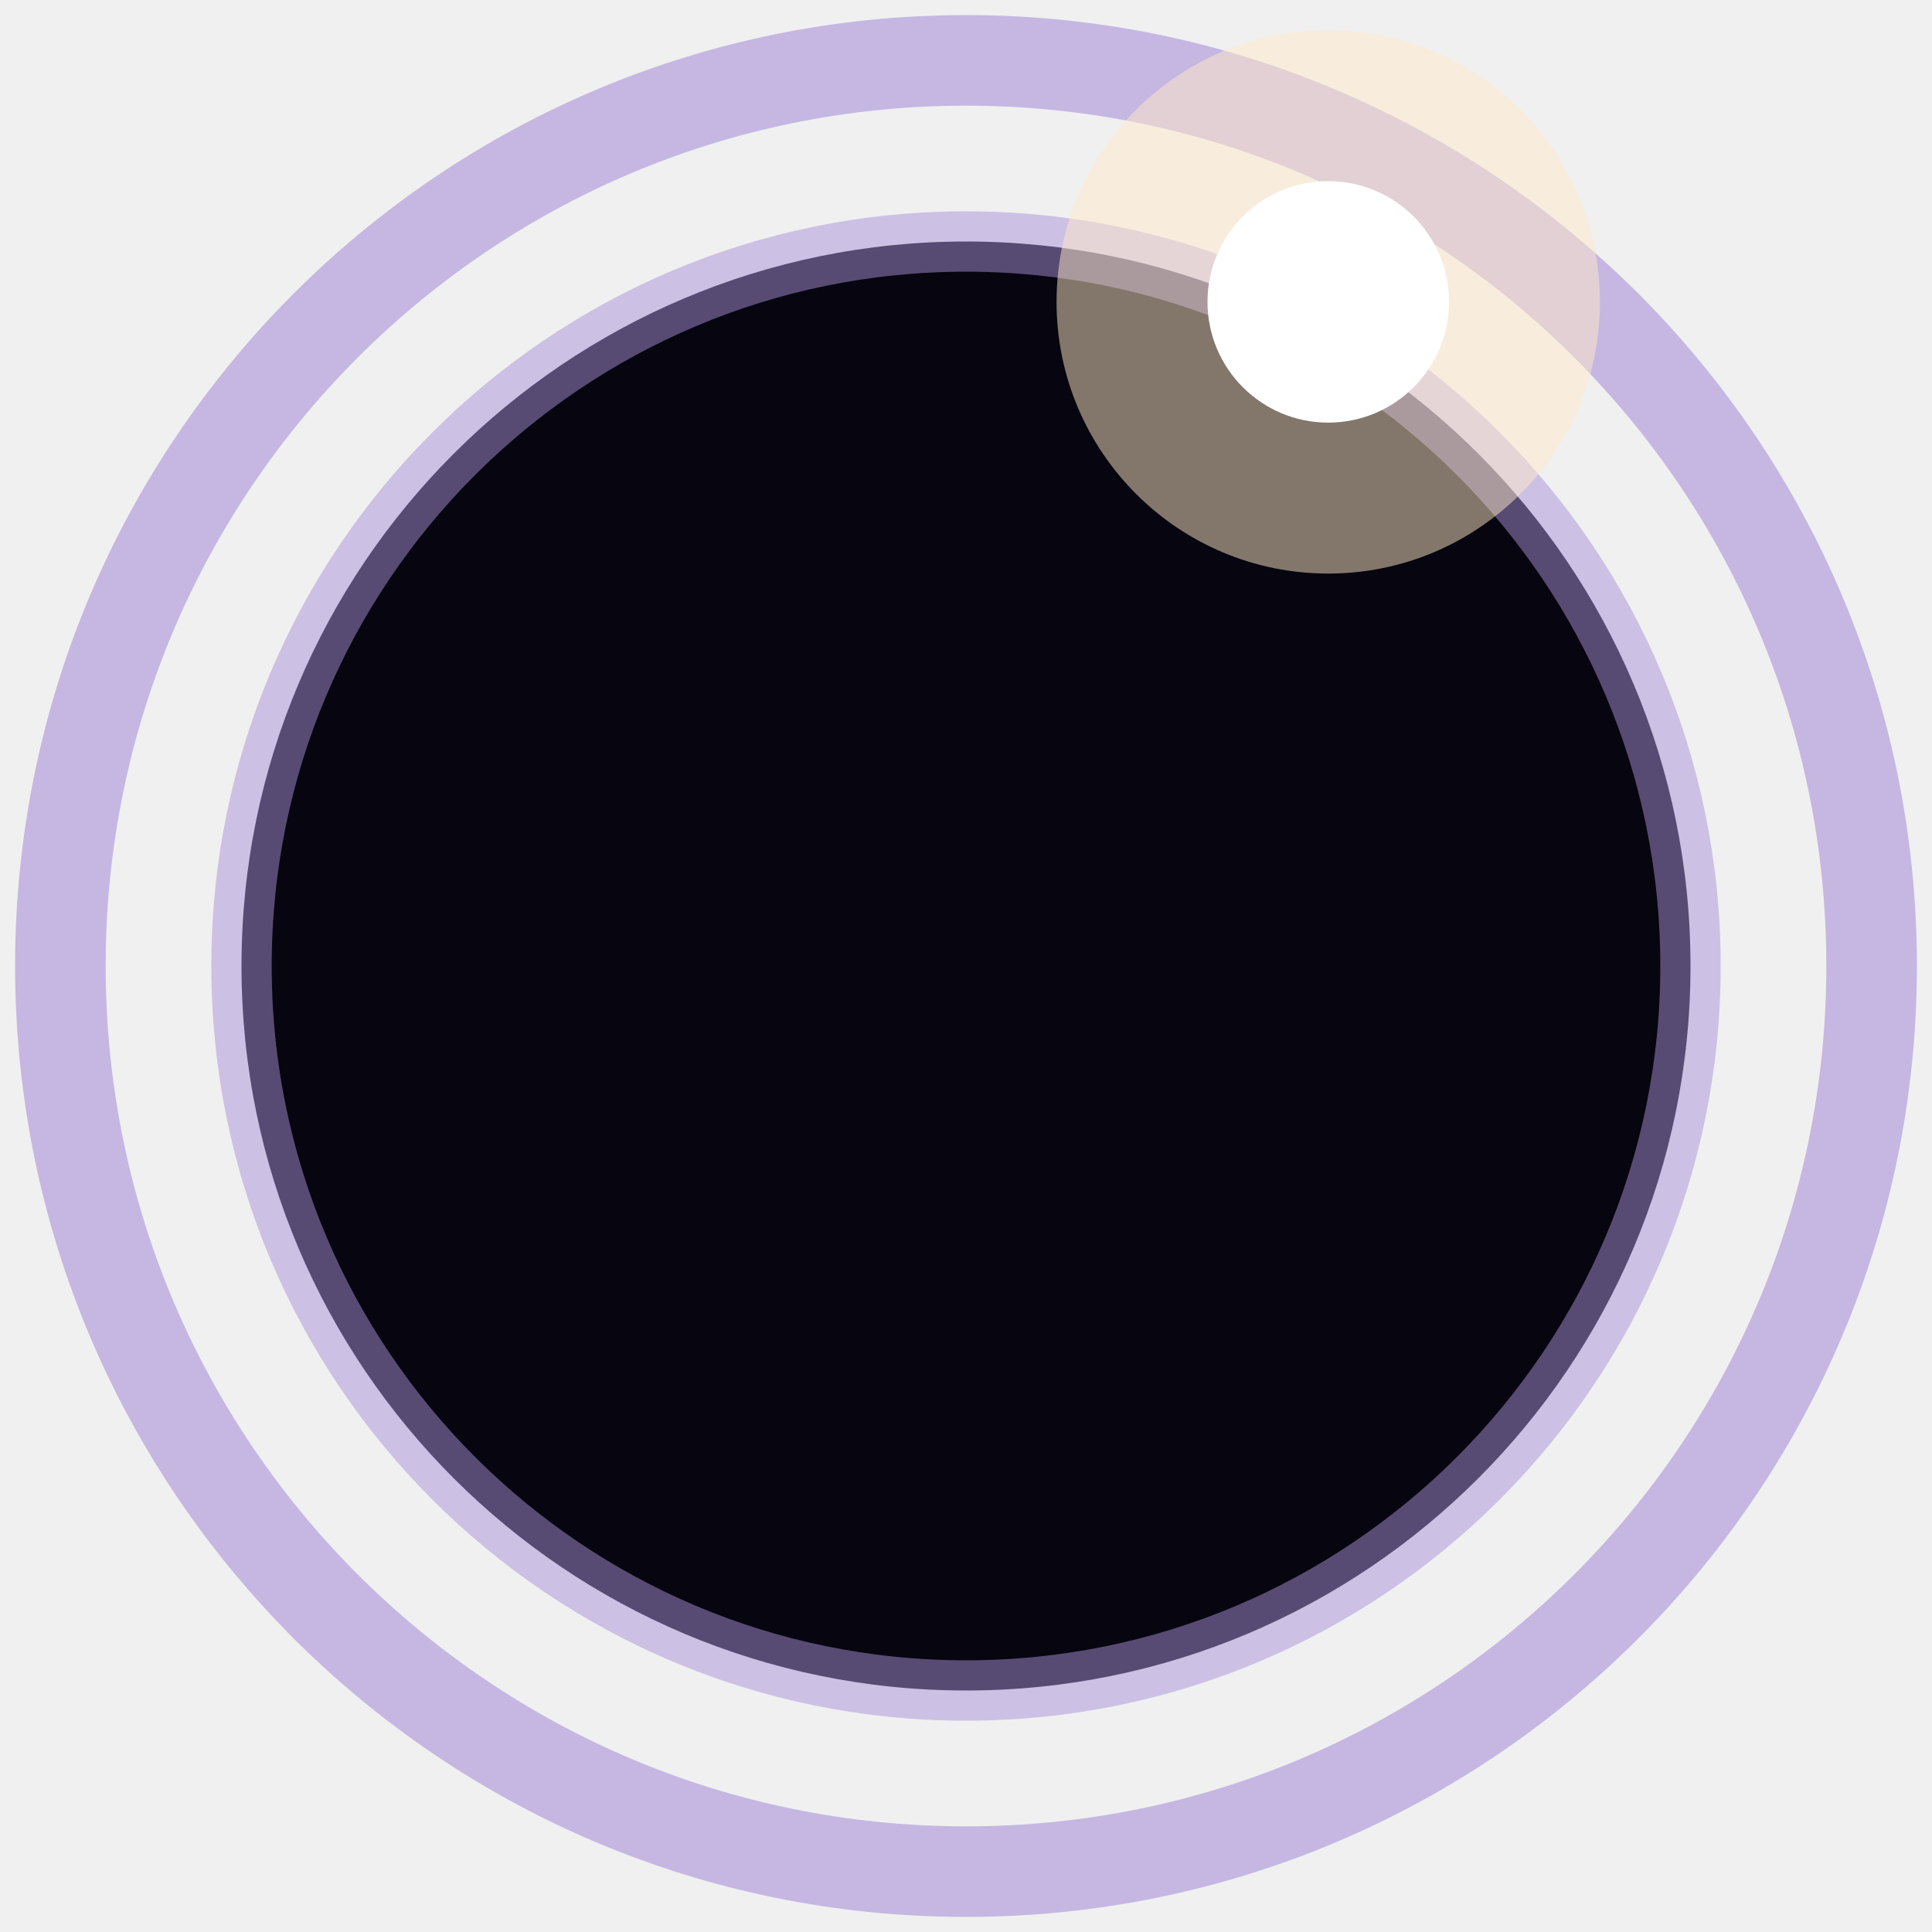
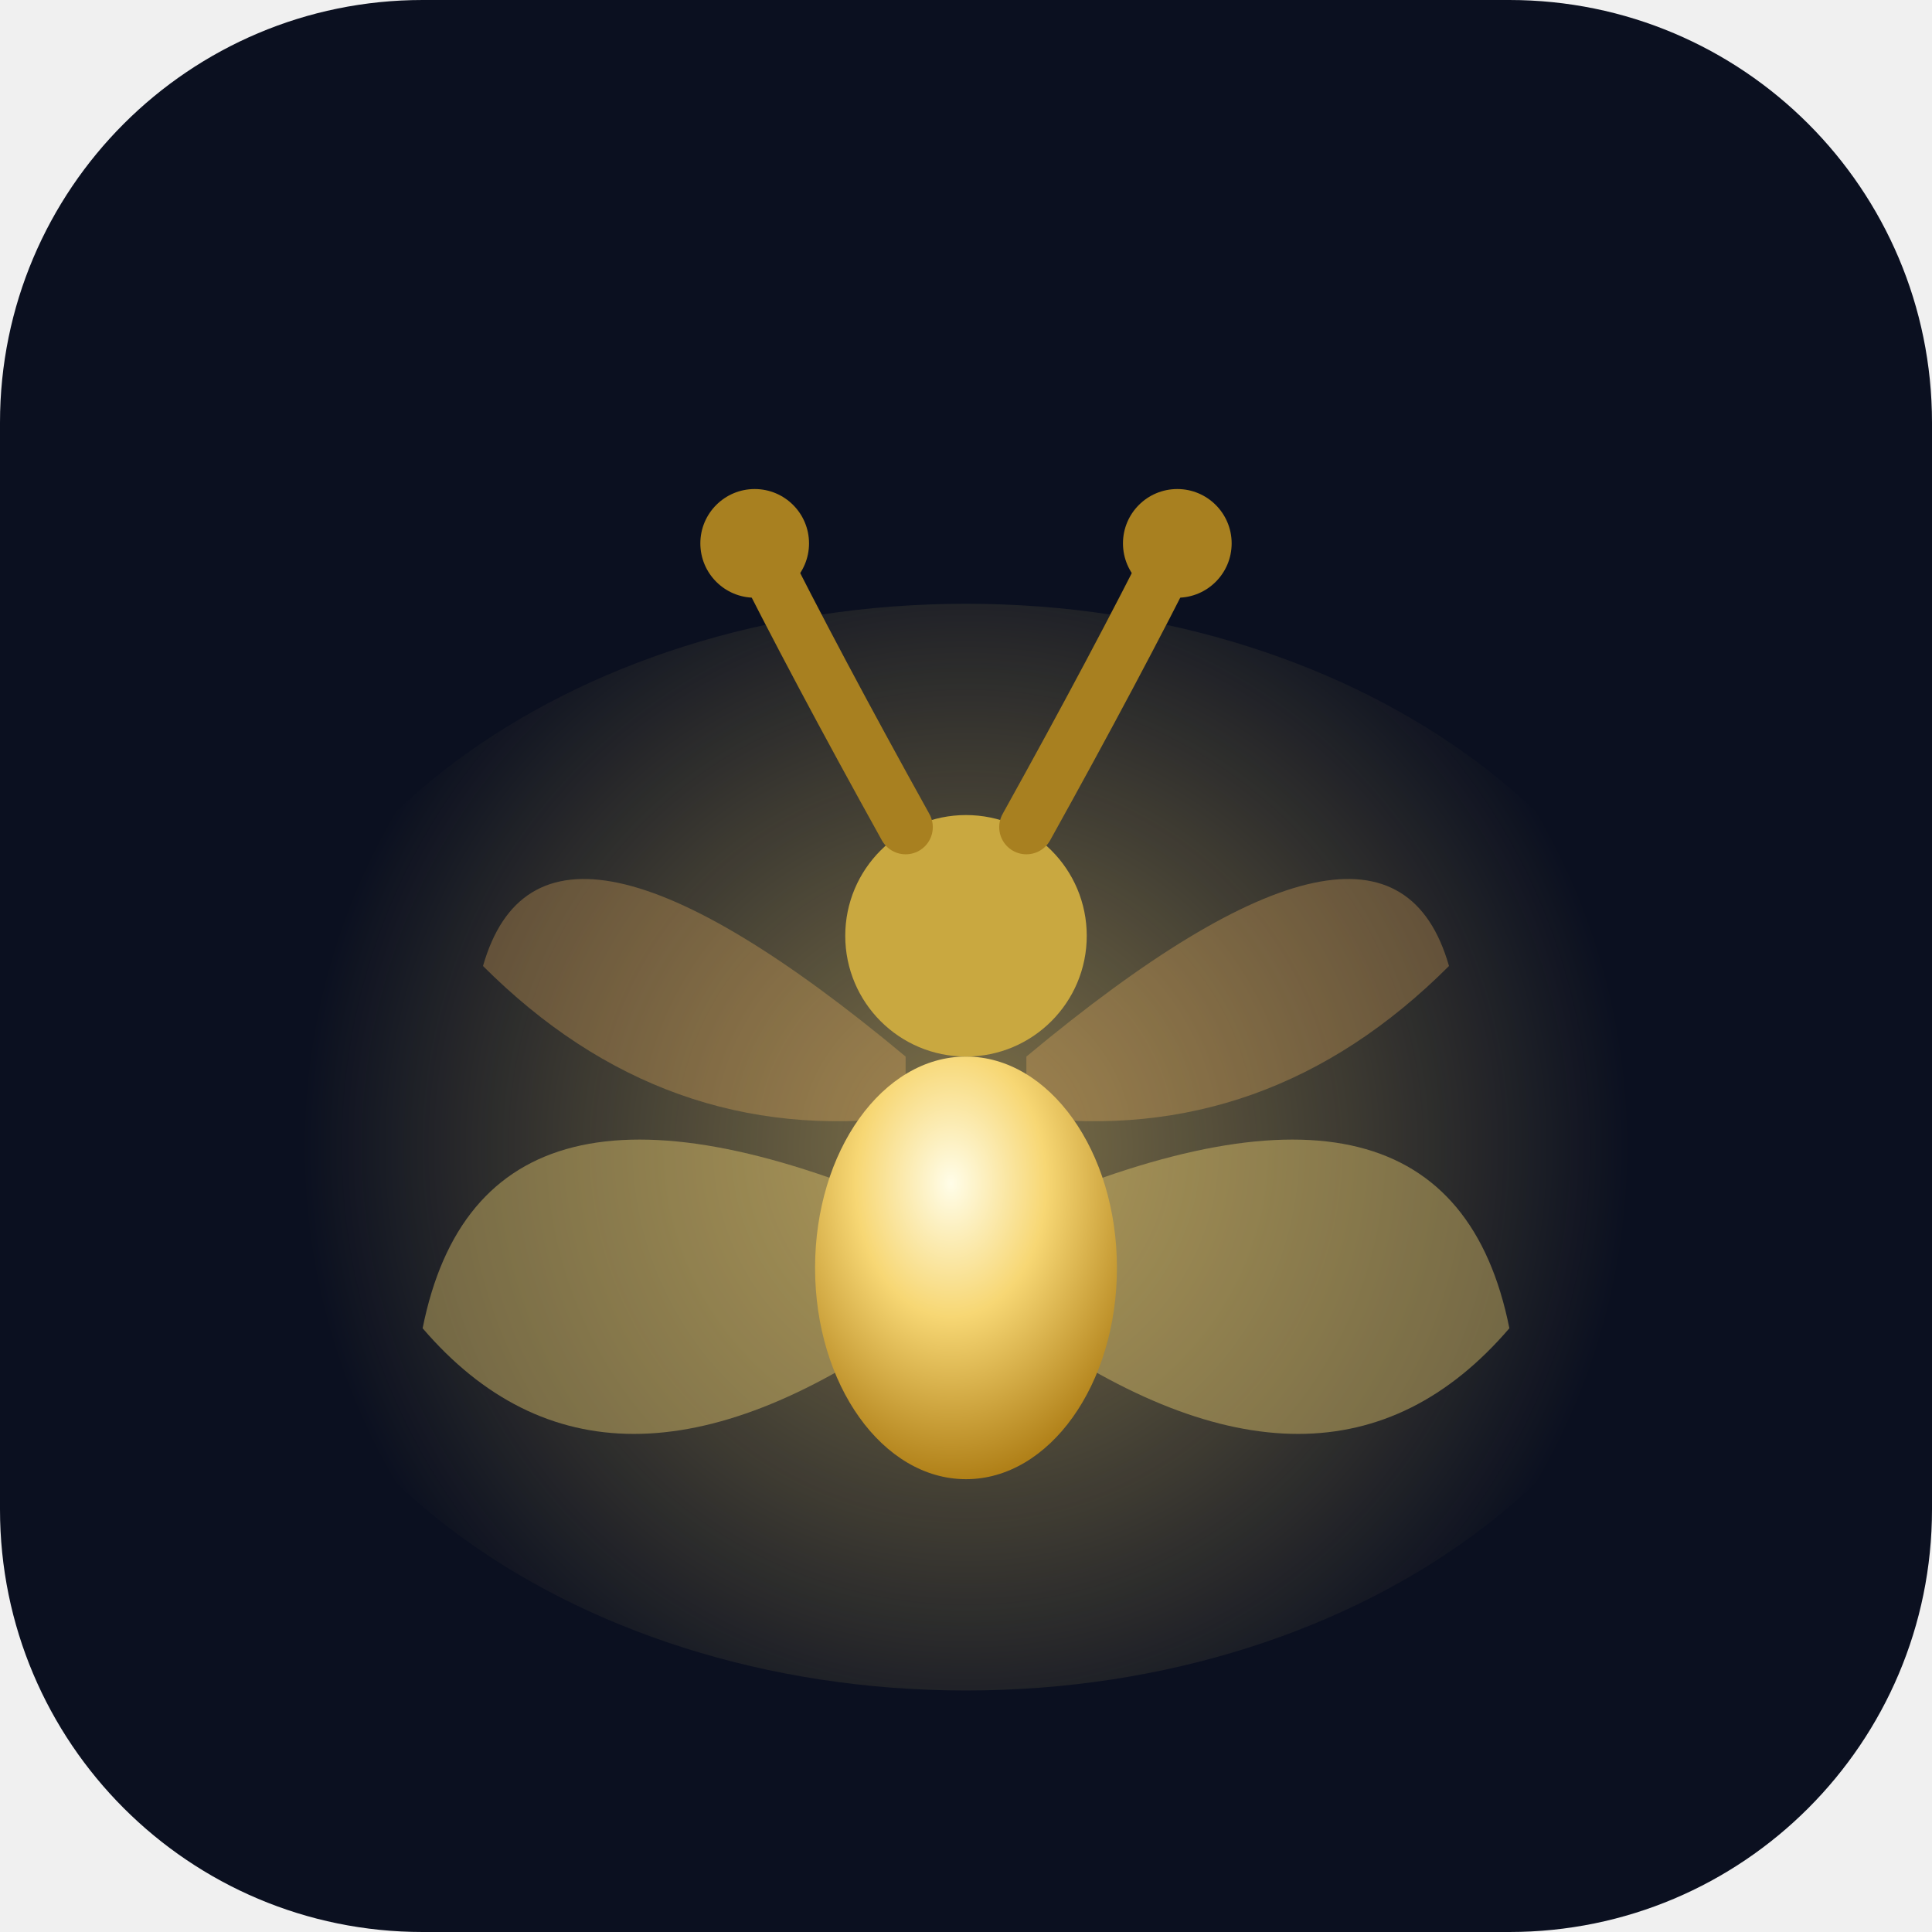
<svg xmlns="http://www.w3.org/2000/svg" viewBox="0 0 32 32" width="32" height="32">
-   <circle cx="16" cy="16" r="15" fill="none" stroke="rgba(168,146,216,0.6)" stroke-width="1.5" />
-   <circle cx="16" cy="16" r="12" fill="#07050F" stroke="rgba(168,146,216,0.5)" stroke-width="1" />
-   <circle cx="22" cy="5" r="4.5" fill="rgba(255,235,200,0.5)" />
-   <circle cx="22" cy="5" r="2" fill="white" />
+   <defs>
+     <radialGradient id="bodyGrad" cx="45%" cy="30%" r="70%">
+       <stop offset="0%" stop-color="#FFFDE8" />
+       <stop offset="45%" stop-color="#F7D774" />
+       <stop offset="100%" stop-color="#B08018" />
+     </radialGradient>
+     <radialGradient id="ambientGlow" cx="16" cy="19" r="11" gradientUnits="userSpaceOnUse">
+       <stop offset="0%" stop-color="#F7D774" stop-opacity="0.5" />
+       <stop offset="100%" stop-color="#F7D774" stop-opacity="0" />
+     </radialGradient>
+   </defs>
+   <rect width="32" height="32" rx="7" fill="#0B1020" />
+   <ellipse cx="16" cy="19" rx="12" ry="9" fill="url(#ambientGlow)" />
+   <path d="M15 20 Q8 17 7 22 Q10 25.5 15 22Z" fill="#F7D774" opacity="0.4" />
+   <path d="M17 20 Q24 17 25 22 Q22 25.5 17 22Z" fill="#F7D774" opacity="0.4" />
+   <path d="M15 17.5 Q9 12.5 8 16 Q11 19 15 18.5Z" fill="#F4B860" opacity="0.3" />
+   <path d="M17 17.5 Q23 12.5 24 16 Q21 19 17 18.5Z" fill="#F4B860" opacity="0.3" />
+   <ellipse cx="16" cy="21" rx="2.5" ry="3.5" fill="url(#bodyGrad)" />
+   <circle cx="16" cy="15.5" r="2" fill="#C9A840" />
+   <path d="M15 13.7 Q13.5 11 12.5 9" stroke="#A88020" stroke-width="0.9" fill="none" stroke-linecap="round" />
+   <path d="M17 13.7 Q18.5 11 19.5 9" stroke="#A88020" stroke-width="0.9" fill="none" stroke-linecap="round" />
+   <circle cx="12.5" cy="9" r="0.9" fill="#A88020" />
+   <circle cx="19.5" cy="9" r="0.9" fill="#A88020" />
</svg>
